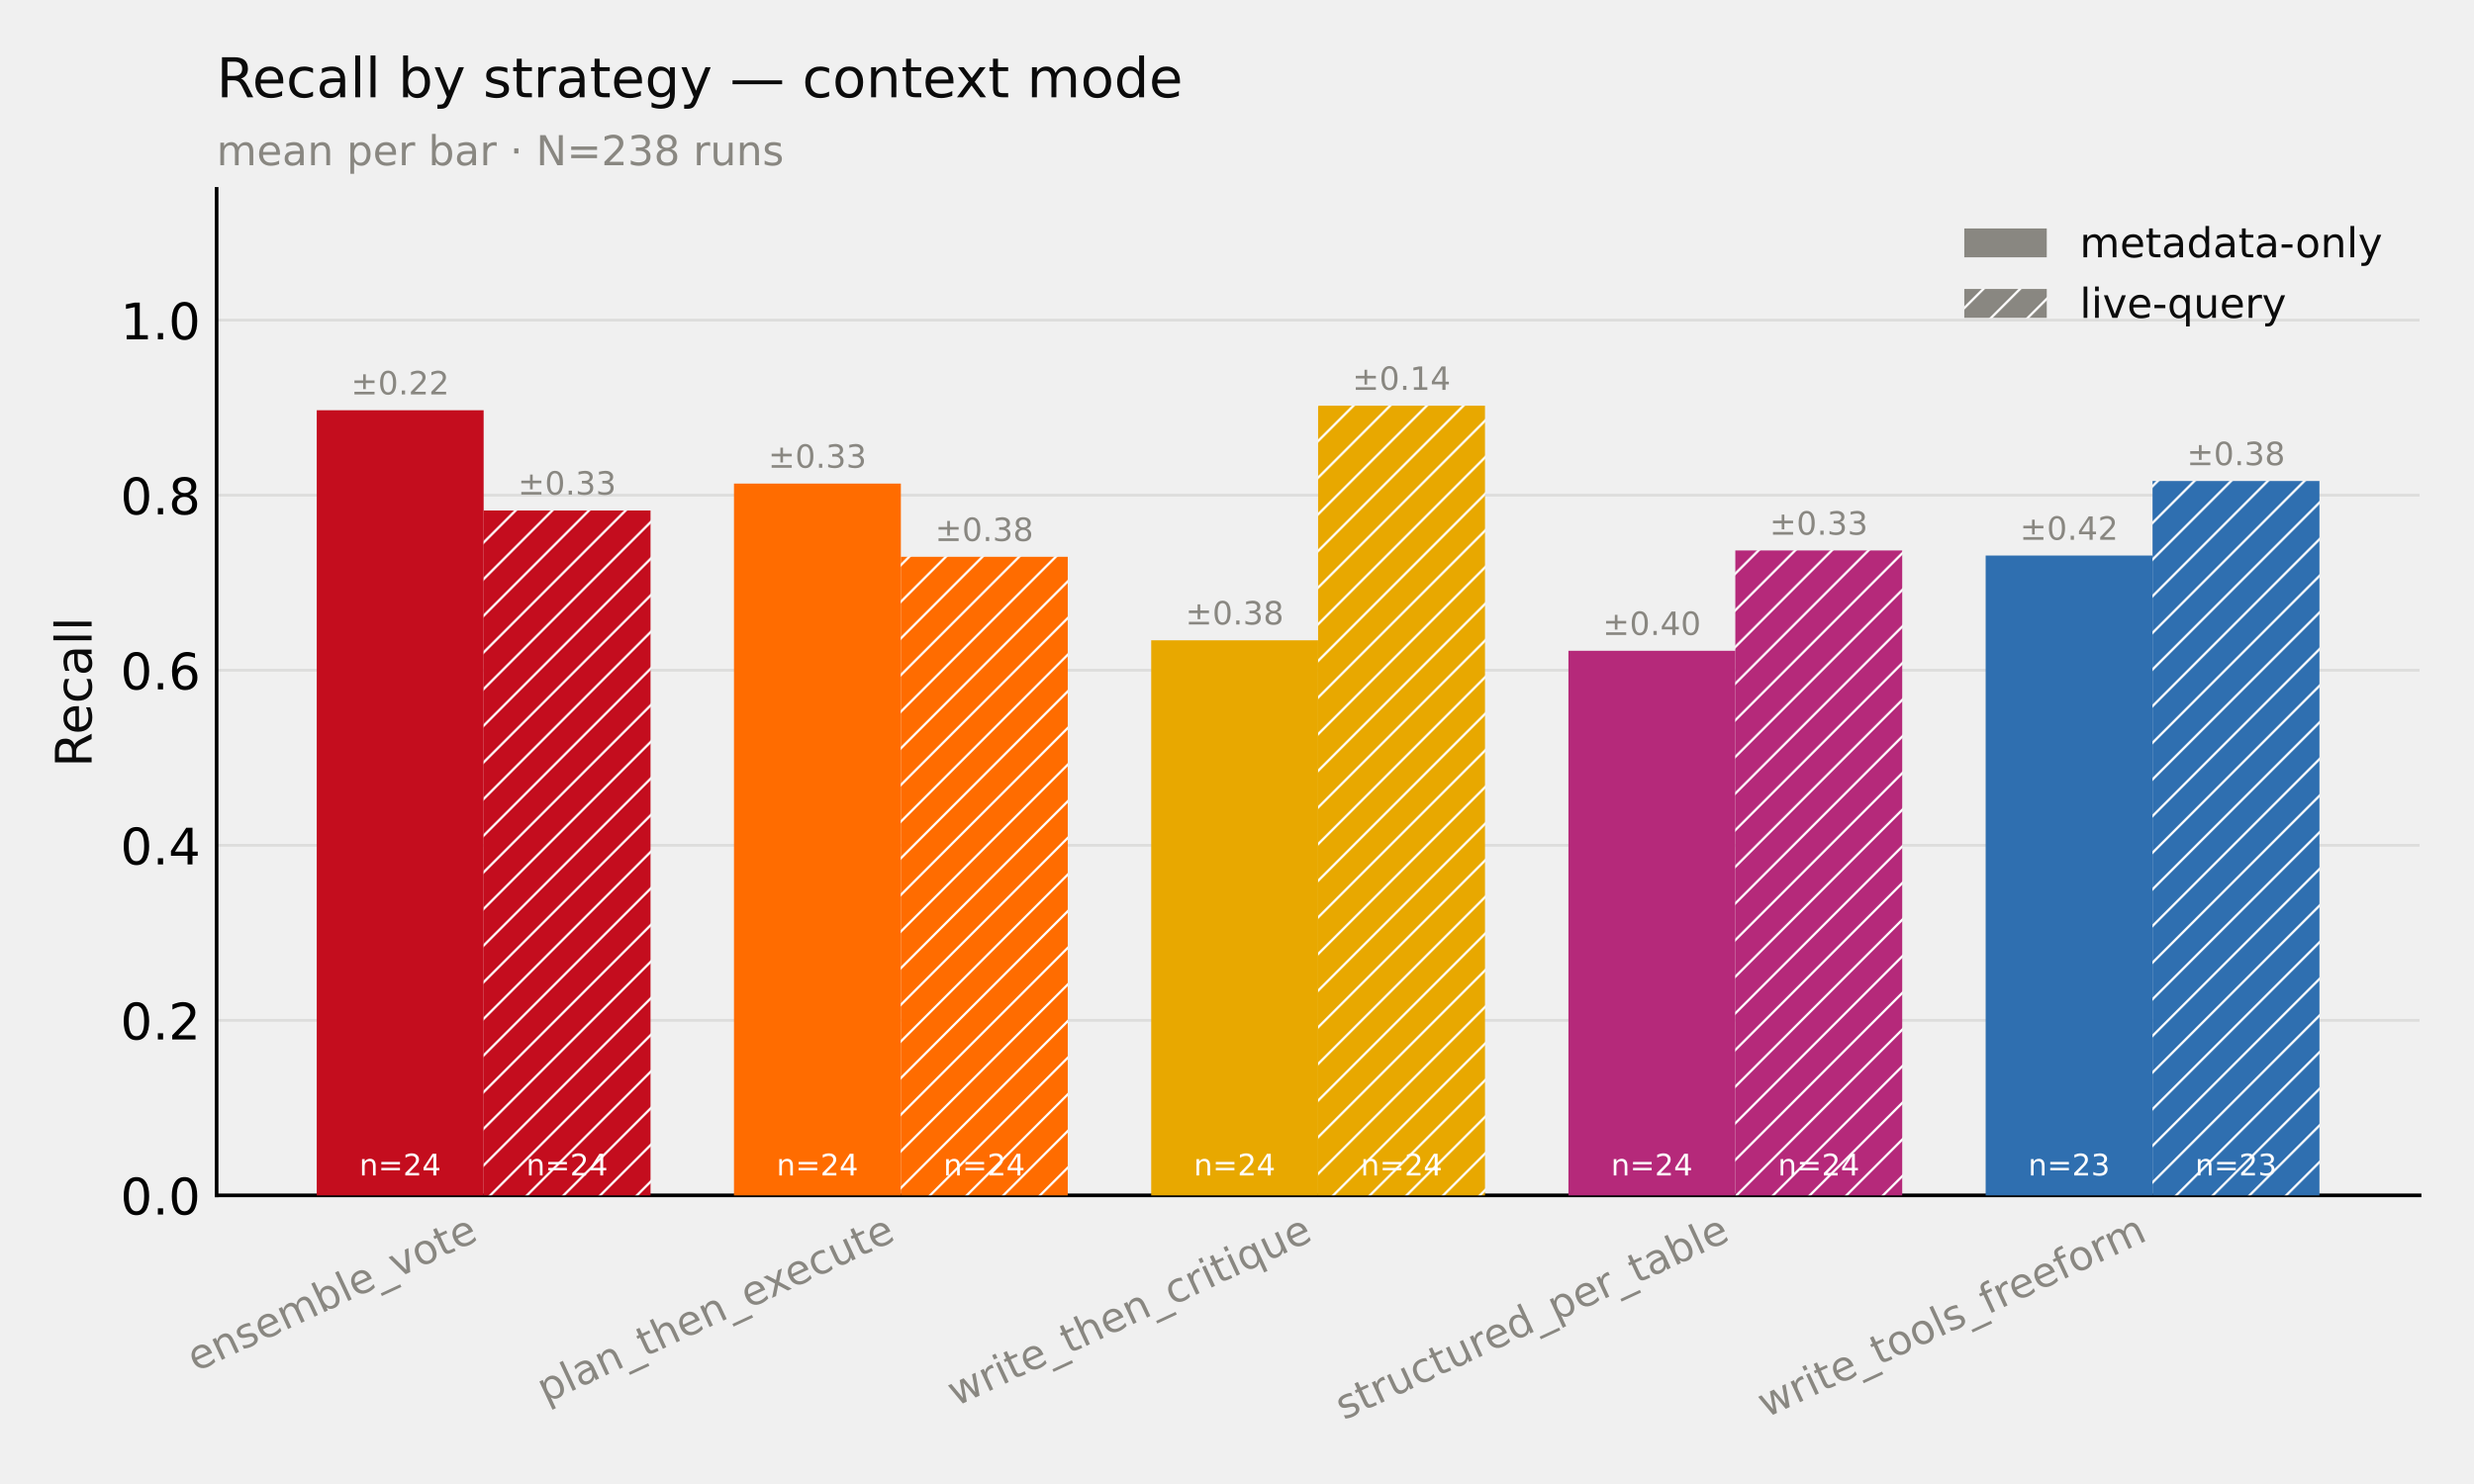
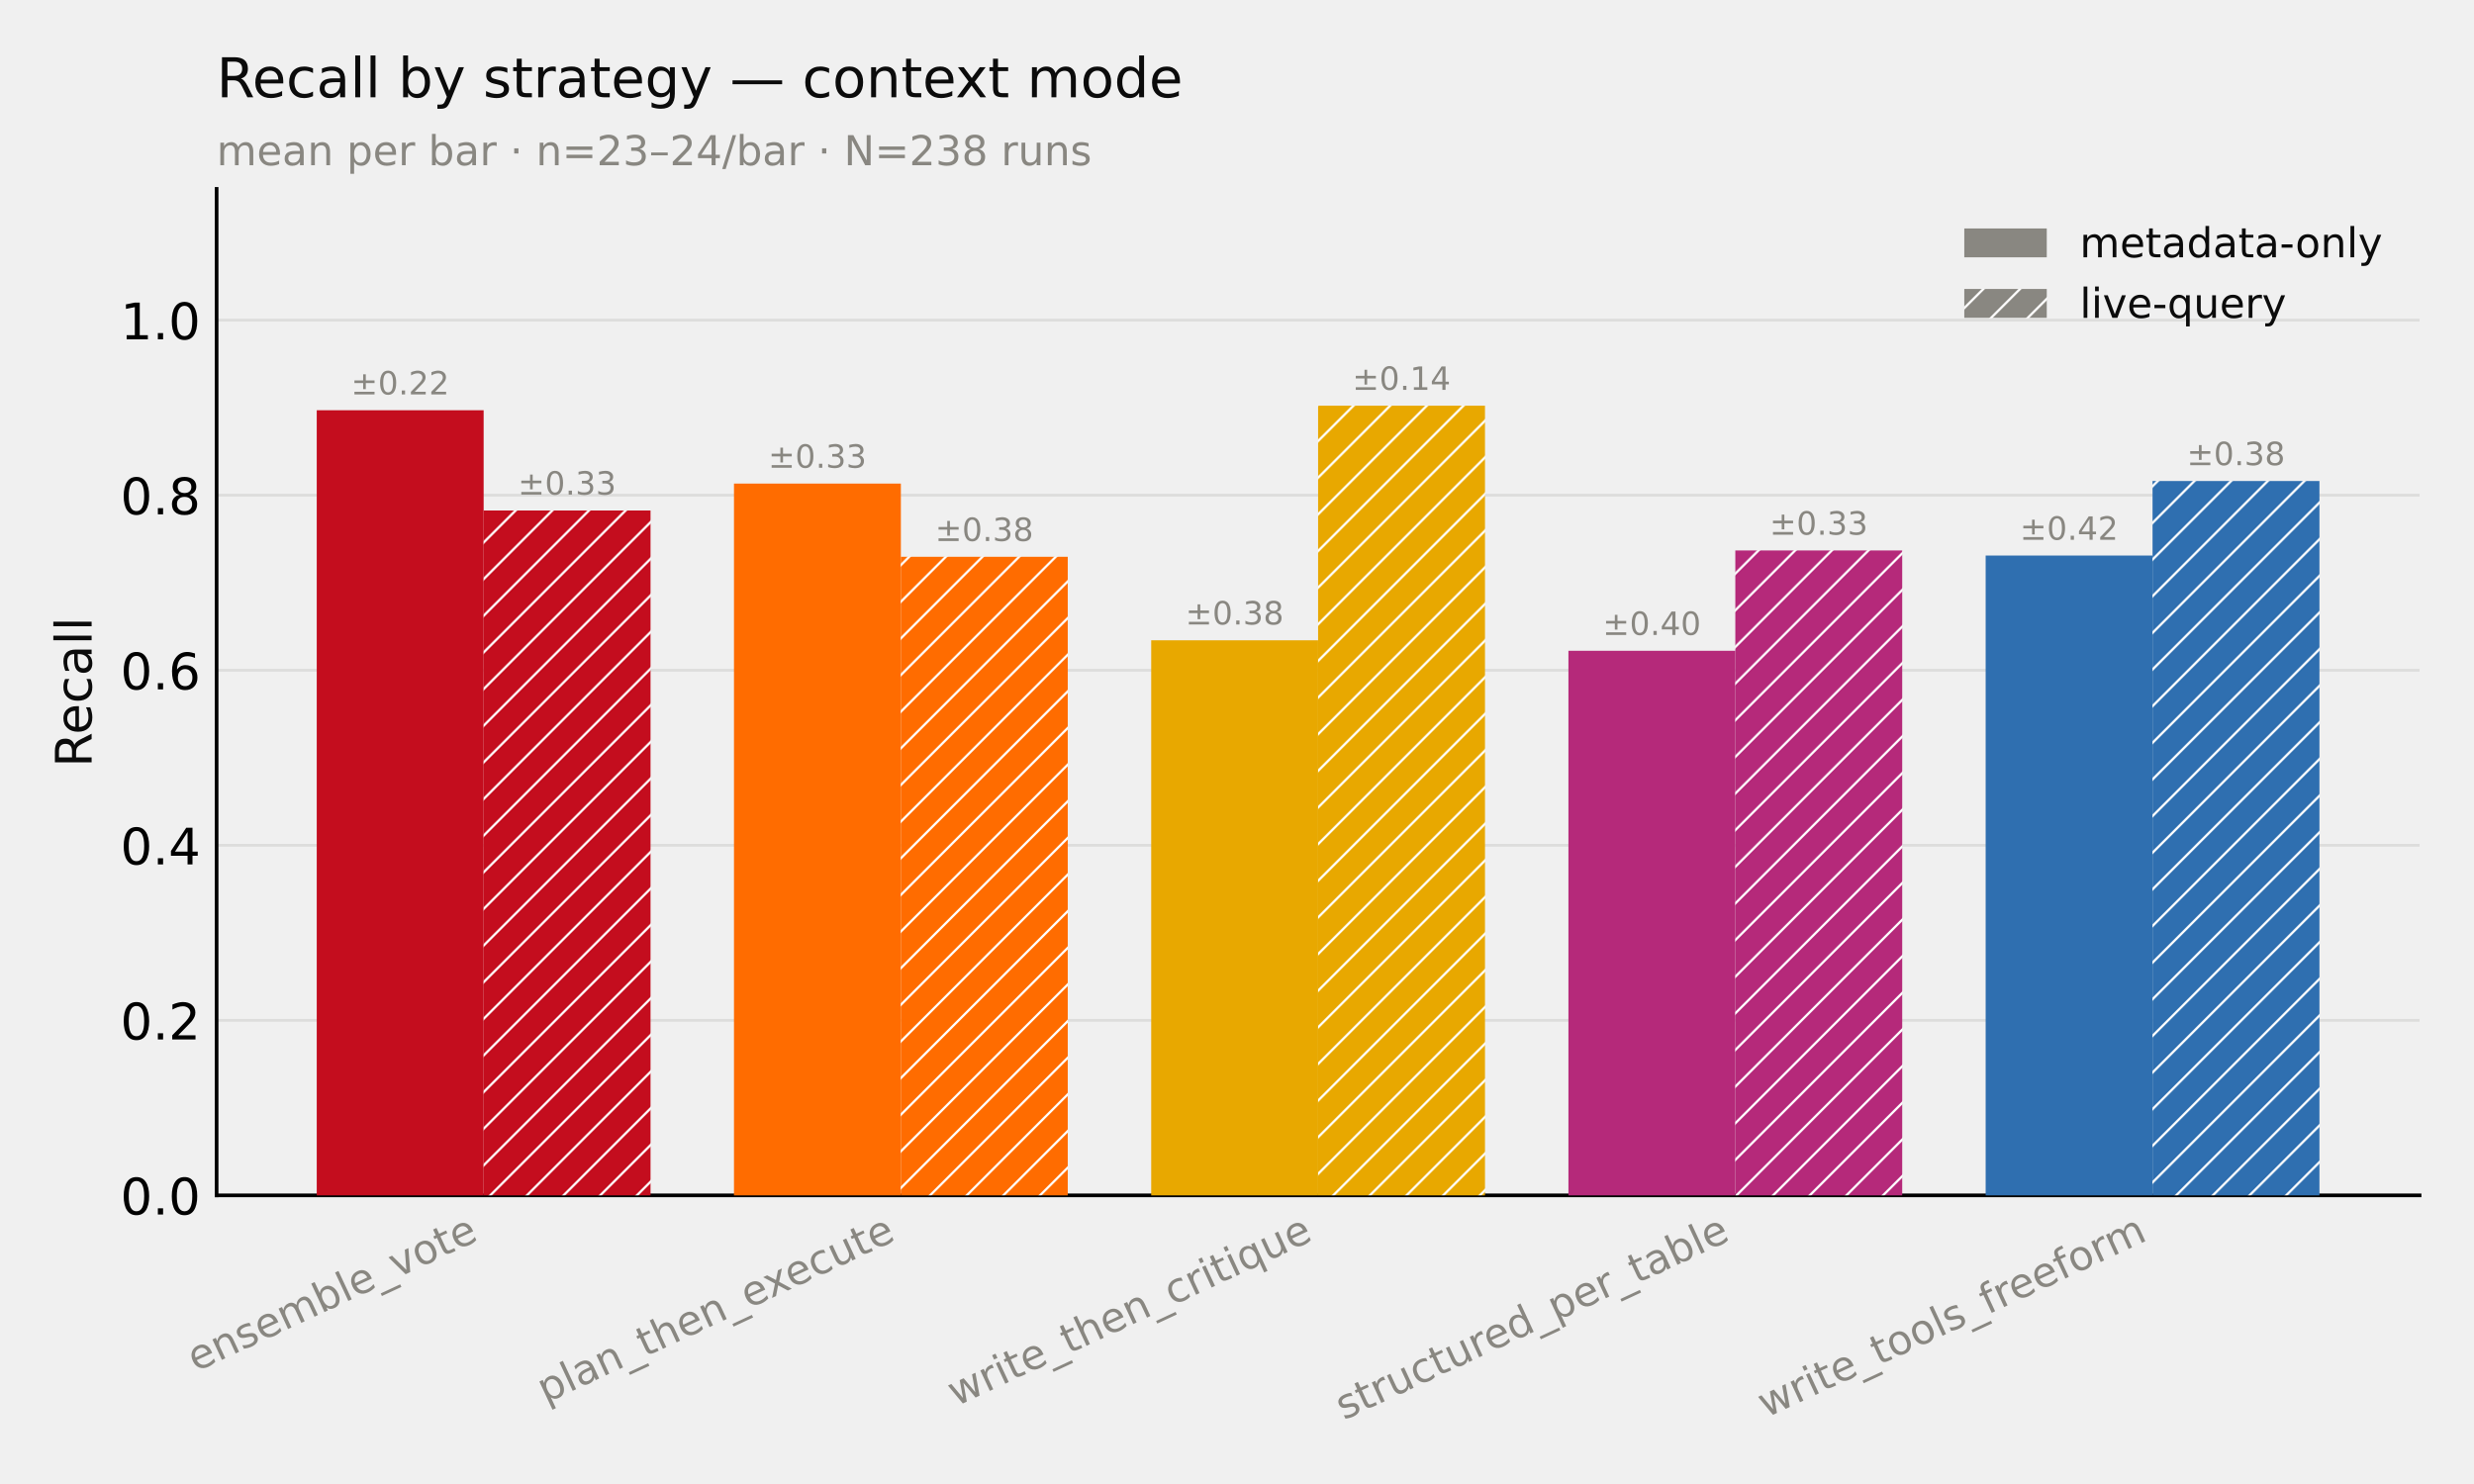
<svg xmlns="http://www.w3.org/2000/svg" width="540pt" height="324pt" viewBox="0 0 540 324" version="1.1">
  <defs>
    <style type="text/css">*{stroke-linejoin: round; stroke-linecap: butt}</style>
  </defs>
  <g id="figure_1">
    <g id="patch_1">
      <path d="M 0 324  L 540 324  L 540 0  L 0 0  L 0 324  z " style="fill: none" />
    </g>
    <g id="axes_1">
      <g id="patch_2">
        <path d="M 47.28 260.982  L 528.12 260.982  L 528.12 41.24  L 47.28 41.24  L 47.28 260.982  z " style="fill: none" />
      </g>
      <g id="matplotlib.axis_1">
        <g id="xtick_1">
          <g id="line2d_1" />
          <g id="text_1">
            <text style="font-size: 9px; font-family: 'DejaVu Sans', 'Bitstream Vera Sans', 'Computer Modern Sans Serif', 'Lucida Grande', 'Verdana', 'Geneva', 'Lucid', 'Arial', 'Helvetica', 'Avant Garde', sans-serif; fill: #898781" transform="translate(42.68812 299.5812) rotate(-25)">ensemble_vote</text>
          </g>
        </g>
        <g id="xtick_2">
          <g id="line2d_2" />
          <g id="text_2">
            <text style="font-size: 9px; font-family: 'DejaVu Sans', 'Bitstream Vera Sans', 'Computer Modern Sans Serif', 'Lucida Grande', 'Verdana', 'Geneva', 'Lucid', 'Arial', 'Helvetica', 'Avant Garde', sans-serif; fill: #898781" transform="translate(119.0716 306.4289) rotate(-25)">plan_then_execute</text>
          </g>
        </g>
        <g id="xtick_3">
          <g id="line2d_3" />
          <g id="text_3">
            <text style="font-size: 9px; font-family: 'DejaVu Sans', 'Bitstream Vera Sans', 'Computer Modern Sans Serif', 'Lucida Grande', 'Verdana', 'Geneva', 'Lucid', 'Arial', 'Helvetica', 'Avant Garde', sans-serif; fill: #898781" transform="translate(208.6499 307.1236) rotate(-25)">write_then_critique</text>
          </g>
        </g>
        <g id="xtick_4">
          <g id="line2d_4" />
          <g id="text_4">
            <text style="font-size: 9px; font-family: 'DejaVu Sans', 'Bitstream Vera Sans', 'Computer Modern Sans Serif', 'Lucida Grande', 'Verdana', 'Geneva', 'Lucid', 'Arial', 'Helvetica', 'Avant Garde', sans-serif; fill: #898781" transform="translate(293.3163 310.1088) rotate(-25)">structured_per_table</text>
          </g>
        </g>
        <g id="xtick_5">
          <g id="line2d_5" />
          <g id="text_5">
            <text style="font-size: 9px; font-family: 'DejaVu Sans', 'Bitstream Vera Sans', 'Computer Modern Sans Serif', 'Lucida Grande', 'Verdana', 'Geneva', 'Lucid', 'Arial', 'Helvetica', 'Avant Garde', sans-serif; fill: #898781" transform="translate(385.4843 309.5959) rotate(-25)">write_tools_freeform</text>
          </g>
        </g>
      </g>
      <g id="matplotlib.axis_2">
        <g id="ytick_1">
          <g id="line2d_6">
            <path d="M 47.28 260.982  L 528.12 260.982  " clip-path="url(#pf2c63553e9)" style="fill: none; stroke: #898781; stroke-opacity: 0.18; stroke-width: 0.6; stroke-linecap: square" />
          </g>
          <g id="line2d_7" />
          <g id="text_6">
            <text style="font-size: 11px; font-family: 'DejaVu Sans', 'Bitstream Vera Sans', 'Computer Modern Sans Serif', 'Lucida Grande', 'Verdana', 'Geneva', 'Lucid', 'Arial', 'Helvetica', 'Avant Garde', sans-serif; text-anchor: end" x="43.78" y="265.161" transform="rotate(-0 43.78 265.1614)">0.0</text>
          </g>
        </g>
        <g id="ytick_2">
          <g id="line2d_8">
            <path d="M 47.28 222.766  L 528.12 222.766  " clip-path="url(#pf2c63553e9)" style="fill: none; stroke: #898781; stroke-opacity: 0.18; stroke-width: 0.6; stroke-linecap: square" />
          </g>
          <g id="line2d_9" />
          <g id="text_7">
            <text style="font-size: 11px; font-family: 'DejaVu Sans', 'Bitstream Vera Sans', 'Computer Modern Sans Serif', 'Lucida Grande', 'Verdana', 'Geneva', 'Lucid', 'Arial', 'Helvetica', 'Avant Garde', sans-serif; text-anchor: end" x="43.78" y="226.945" transform="rotate(-0 43.78 226.9453)">0.2</text>
          </g>
        </g>
        <g id="ytick_3">
          <g id="line2d_10">
            <path d="M 47.28 184.55  L 528.12 184.55  " clip-path="url(#pf2c63553e9)" style="fill: none; stroke: #898781; stroke-opacity: 0.18; stroke-width: 0.6; stroke-linecap: square" />
          </g>
          <g id="line2d_11" />
          <g id="text_8">
            <text style="font-size: 11px; font-family: 'DejaVu Sans', 'Bitstream Vera Sans', 'Computer Modern Sans Serif', 'Lucida Grande', 'Verdana', 'Geneva', 'Lucid', 'Arial', 'Helvetica', 'Avant Garde', sans-serif; text-anchor: end" x="43.78" y="188.729" transform="rotate(-0 43.78 188.7293)">0.4</text>
          </g>
        </g>
        <g id="ytick_4">
          <g id="line2d_12">
            <path d="M 47.28 146.334  L 528.12 146.334  " clip-path="url(#pf2c63553e9)" style="fill: none; stroke: #898781; stroke-opacity: 0.18; stroke-width: 0.6; stroke-linecap: square" />
          </g>
          <g id="line2d_13" />
          <g id="text_9">
            <text style="font-size: 11px; font-family: 'DejaVu Sans', 'Bitstream Vera Sans', 'Computer Modern Sans Serif', 'Lucida Grande', 'Verdana', 'Geneva', 'Lucid', 'Arial', 'Helvetica', 'Avant Garde', sans-serif; text-anchor: end" x="43.78" y="150.513" transform="rotate(-0 43.78 150.5133)">0.6</text>
          </g>
        </g>
        <g id="ytick_5">
          <g id="line2d_14">
            <path d="M 47.28 108.118  L 528.12 108.118  " clip-path="url(#pf2c63553e9)" style="fill: none; stroke: #898781; stroke-opacity: 0.18; stroke-width: 0.6; stroke-linecap: square" />
          </g>
          <g id="line2d_15" />
          <g id="text_10">
            <text style="font-size: 11px; font-family: 'DejaVu Sans', 'Bitstream Vera Sans', 'Computer Modern Sans Serif', 'Lucida Grande', 'Verdana', 'Geneva', 'Lucid', 'Arial', 'Helvetica', 'Avant Garde', sans-serif; text-anchor: end" x="43.78" y="112.297" transform="rotate(-0 43.78 112.2972)">0.8</text>
          </g>
        </g>
        <g id="ytick_6">
          <g id="line2d_16">
            <path d="M 47.28 69.902  L 528.12 69.902  " clip-path="url(#pf2c63553e9)" style="fill: none; stroke: #898781; stroke-opacity: 0.18; stroke-width: 0.6; stroke-linecap: square" />
          </g>
          <g id="line2d_17" />
          <g id="text_11">
            <text style="font-size: 11px; font-family: 'DejaVu Sans', 'Bitstream Vera Sans', 'Computer Modern Sans Serif', 'Lucida Grande', 'Verdana', 'Geneva', 'Lucid', 'Arial', 'Helvetica', 'Avant Garde', sans-serif; text-anchor: end" x="43.78" y="74.081" transform="rotate(-0 43.78 74.08117)">1.0</text>
          </g>
        </g>
        <g id="text_12">
          <text style="font-size: 11px; font-family: 'DejaVu Sans', 'Bitstream Vera Sans', 'Computer Modern Sans Serif', 'Lucida Grande', 'Verdana', 'Geneva', 'Lucid', 'Arial', 'Helvetica', 'Avant Garde', sans-serif; text-anchor: middle; fill: #0b0b0b" x="19.999" y="151.111" transform="rotate(-90 19.99891 151.1111)">Recall</text>
        </g>
      </g>
      <g id="patch_3">
        <path d="M 47.28 260.982  L 47.28 41.24  " style="fill: none; stroke: #000000; stroke-width: 0.8; stroke-linejoin: miter; stroke-linecap: square" />
      </g>
      <g id="patch_4">
        <path d="M 47.28 260.982  L 528.12 260.982  " style="fill: none; stroke: #000000; stroke-width: 0.8; stroke-linejoin: miter; stroke-linecap: square" />
      </g>
      <g id="patch_5">
        <path d="M 69.136 260.982  L 105.564 260.982  L 105.564 89.574  L 69.136 89.574  z " clip-path="url(#pf2c63553e9)" style="fill: #c40d1e" />
      </g>
      <g id="patch_6">
        <path d="M 160.205 260.982  L 196.632 260.982  L 196.632 105.579  L 160.205 105.579  z " clip-path="url(#pf2c63553e9)" style="fill: #ff6c00" />
      </g>
      <g id="patch_7">
        <path d="M 251.273 260.982  L 287.7 260.982  L 287.7 139.798  L 251.273 139.798  z " clip-path="url(#pf2c63553e9)" style="fill: #e8a800" />
      </g>
      <g id="patch_8">
        <path d="M 342.341 260.982  L 378.768 260.982  L 378.768 142.078  L 342.341 142.078  z " clip-path="url(#pf2c63553e9)" style="fill: #b5297a" />
      </g>
      <g id="patch_9">
        <path d="M 433.409 260.982  L 469.836 260.982  L 469.836 121.298  L 433.409 121.298  z " clip-path="url(#pf2c63553e9)" style="fill: #2f6fb0" />
      </g>
      <g id="patch_10">
        <path d="M 105.564 260.982  L 141.991 260.982  L 141.991 111.452  L 105.564 111.452  z " clip-path="url(#pf2c63553e9)" style="fill: url(#h76be909257)" />
      </g>
      <g id="patch_11">
        <path d="M 196.632 260.982  L 233.059 260.982  L 233.059 121.571  L 196.632 121.571  z " clip-path="url(#pf2c63553e9)" style="fill: url(#h1bfc4a4b74)" />
      </g>
      <g id="patch_12">
        <path d="M 287.7 260.982  L 324.127 260.982  L 324.127 88.576  L 287.7 88.576  z " clip-path="url(#pf2c63553e9)" style="fill: url(#h9e0bf42240)" />
      </g>
      <g id="patch_13">
        <path d="M 378.768 260.982  L 415.195 260.982  L 415.195 120.188  L 378.768 120.188  z " clip-path="url(#pf2c63553e9)" style="fill: url(#he59ce5a9c2)" />
      </g>
      <g id="patch_14">
        <path d="M 469.836 260.982  L 506.264 260.982  L 506.264 105.016  L 469.836 105.016  z " clip-path="url(#pf2c63553e9)" style="fill: url(#h8806979efd)" />
      </g>
      <g id="text_13">
        <text style="font-size: 7px; font-family: 'DejaVu Sans', 'Bitstream Vera Sans', 'Computer Modern Sans Serif', 'Lucida Grande', 'Verdana', 'Geneva', 'Lucid', 'Arial', 'Helvetica', 'Avant Garde', sans-serif; text-anchor: middle; fill: #898781" x="87.35" y="86.118" transform="rotate(-0 87.35 86.11774)">±0.22</text>
      </g>
      <g id="text_14">
        <text style="font-size: 7px; font-family: 'DejaVu Sans', 'Bitstream Vera Sans', 'Computer Modern Sans Serif', 'Lucida Grande', 'Verdana', 'Geneva', 'Lucid', 'Arial', 'Helvetica', 'Avant Garde', sans-serif; text-anchor: middle; fill: #898781" x="178.418" y="102.123" transform="rotate(-0 178.4182 102.1233)">±0.33</text>
      </g>
      <g id="text_15">
        <text style="font-size: 7px; font-family: 'DejaVu Sans', 'Bitstream Vera Sans', 'Computer Modern Sans Serif', 'Lucida Grande', 'Verdana', 'Geneva', 'Lucid', 'Arial', 'Helvetica', 'Avant Garde', sans-serif; text-anchor: middle; fill: #898781" x="269.486" y="136.343" transform="rotate(-0 269.4864 136.3426)">±0.38</text>
      </g>
      <g id="text_16">
        <text style="font-size: 7px; font-family: 'DejaVu Sans', 'Bitstream Vera Sans', 'Computer Modern Sans Serif', 'Lucida Grande', 'Verdana', 'Geneva', 'Lucid', 'Arial', 'Helvetica', 'Avant Garde', sans-serif; text-anchor: middle; fill: #898781" x="360.555" y="138.622" transform="rotate(-0 360.5545 138.6219)">±0.40</text>
      </g>
      <g id="text_17">
        <text style="font-size: 7px; font-family: 'DejaVu Sans', 'Bitstream Vera Sans', 'Computer Modern Sans Serif', 'Lucida Grande', 'Verdana', 'Geneva', 'Lucid', 'Arial', 'Helvetica', 'Avant Garde', sans-serif; text-anchor: middle; fill: #898781" x="451.623" y="117.842" transform="rotate(-0 451.6227 117.8422)">±0.42</text>
      </g>
      <g id="text_18">
        <text style="font-size: 7px; font-family: 'DejaVu Sans', 'Bitstream Vera Sans', 'Computer Modern Sans Serif', 'Lucida Grande', 'Verdana', 'Geneva', 'Lucid', 'Arial', 'Helvetica', 'Avant Garde', sans-serif; text-anchor: middle; fill: #898781" x="123.777" y="107.996" transform="rotate(-0 123.7773 107.9958)">±0.33</text>
      </g>
      <g id="text_19">
        <text style="font-size: 7px; font-family: 'DejaVu Sans', 'Bitstream Vera Sans', 'Computer Modern Sans Serif', 'Lucida Grande', 'Verdana', 'Geneva', 'Lucid', 'Arial', 'Helvetica', 'Avant Garde', sans-serif; text-anchor: middle; fill: #898781" x="214.845" y="118.115" transform="rotate(-0 214.8455 118.1151)">±0.38</text>
      </g>
      <g id="text_20">
        <text style="font-size: 7px; font-family: 'DejaVu Sans', 'Bitstream Vera Sans', 'Computer Modern Sans Serif', 'Lucida Grande', 'Verdana', 'Geneva', 'Lucid', 'Arial', 'Helvetica', 'Avant Garde', sans-serif; text-anchor: middle; fill: #898781" x="305.914" y="85.121" transform="rotate(-0 305.9136 85.12056)">±0.14</text>
      </g>
      <g id="text_21">
        <text style="font-size: 7px; font-family: 'DejaVu Sans', 'Bitstream Vera Sans', 'Computer Modern Sans Serif', 'Lucida Grande', 'Verdana', 'Geneva', 'Lucid', 'Arial', 'Helvetica', 'Avant Garde', sans-serif; text-anchor: middle; fill: #898781" x="396.982" y="116.733" transform="rotate(-0 396.9818 116.7325)">±0.33</text>
      </g>
      <g id="text_22">
        <text style="font-size: 7px; font-family: 'DejaVu Sans', 'Bitstream Vera Sans', 'Computer Modern Sans Serif', 'Lucida Grande', 'Verdana', 'Geneva', 'Lucid', 'Arial', 'Helvetica', 'Avant Garde', sans-serif; text-anchor: middle; fill: #898781" x="488.05" y="101.56" transform="rotate(-0 488.05 101.5604)">±0.38</text>
      </g>
      <g id="text_23">
-         <text style="font-size: 9px; font-family: 'DejaVu Sans', 'Bitstream Vera Sans', 'Computer Modern Sans Serif', 'Lucida Grande', 'Verdana', 'Geneva', 'Lucid', 'Arial', 'Helvetica', 'Avant Garde', sans-serif; text-anchor: start; fill: #898781" x="47.28" y="36.072" transform="rotate(-0 47.28 36.07215)">mean per bar · N=238 runs</text>
+         <text style="font-size: 9px; font-family: 'DejaVu Sans', 'Bitstream Vera Sans', 'Computer Modern Sans Serif', 'Lucida Grande', 'Verdana', 'Geneva', 'Lucid', 'Arial', 'Helvetica', 'Avant Garde', sans-serif; text-anchor: start; fill: #898781" x="47.28" y="36.072" transform="rotate(-0 47.28 36.07215)">mean per bar · n=23–24/bar · N=238 runs</text>
      </g>
      <g id="text_24">
        <text style="font-size: 12px; font-family: 'DejaVu Sans', 'Bitstream Vera Sans', 'Computer Modern Sans Serif', 'Lucida Grande', 'Verdana', 'Geneva', 'Lucid', 'Arial', 'Helvetica', 'Avant Garde', sans-serif; text-anchor: start; fill: #0b0b0b" x="47.28" y="21.24" transform="rotate(-0 47.28 21.24)">Recall by strategy — context mode</text>
-       </g>
-       <g id="text_25">
-         <text style="font-size: 6.5px; font-family: 'DejaVu Sans', 'Bitstream Vera Sans', 'Computer Modern Sans Serif', 'Lucida Grande', 'Verdana', 'Geneva', 'Lucid', 'Arial', 'Helvetica', 'Avant Garde', sans-serif; text-anchor: middle; fill: #ffffff" x="87.35" y="256.63" transform="rotate(-0 87.35 256.6304)">n=24</text>
-       </g>
-       <g id="text_26">
-         <text style="font-size: 6.5px; font-family: 'DejaVu Sans', 'Bitstream Vera Sans', 'Computer Modern Sans Serif', 'Lucida Grande', 'Verdana', 'Geneva', 'Lucid', 'Arial', 'Helvetica', 'Avant Garde', sans-serif; text-anchor: middle; fill: #ffffff" x="178.418" y="256.63" transform="rotate(-0 178.4182 256.6304)">n=24</text>
-       </g>
-       <g id="text_27">
-         <text style="font-size: 6.5px; font-family: 'DejaVu Sans', 'Bitstream Vera Sans', 'Computer Modern Sans Serif', 'Lucida Grande', 'Verdana', 'Geneva', 'Lucid', 'Arial', 'Helvetica', 'Avant Garde', sans-serif; text-anchor: middle; fill: #ffffff" x="269.486" y="256.63" transform="rotate(-0 269.4864 256.6304)">n=24</text>
-       </g>
-       <g id="text_28">
-         <text style="font-size: 6.5px; font-family: 'DejaVu Sans', 'Bitstream Vera Sans', 'Computer Modern Sans Serif', 'Lucida Grande', 'Verdana', 'Geneva', 'Lucid', 'Arial', 'Helvetica', 'Avant Garde', sans-serif; text-anchor: middle; fill: #ffffff" x="360.555" y="256.63" transform="rotate(-0 360.5545 256.6304)">n=24</text>
-       </g>
-       <g id="text_29">
-         <text style="font-size: 6.5px; font-family: 'DejaVu Sans', 'Bitstream Vera Sans', 'Computer Modern Sans Serif', 'Lucida Grande', 'Verdana', 'Geneva', 'Lucid', 'Arial', 'Helvetica', 'Avant Garde', sans-serif; text-anchor: middle; fill: #ffffff" x="451.623" y="256.63" transform="rotate(-0 451.6227 256.6304)">n=23</text>
-       </g>
-       <g id="text_30">
-         <text style="font-size: 6.5px; font-family: 'DejaVu Sans', 'Bitstream Vera Sans', 'Computer Modern Sans Serif', 'Lucida Grande', 'Verdana', 'Geneva', 'Lucid', 'Arial', 'Helvetica', 'Avant Garde', sans-serif; text-anchor: middle; fill: #ffffff" x="123.777" y="256.63" transform="rotate(-0 123.7773 256.6304)">n=24</text>
-       </g>
-       <g id="text_31">
-         <text style="font-size: 6.5px; font-family: 'DejaVu Sans', 'Bitstream Vera Sans', 'Computer Modern Sans Serif', 'Lucida Grande', 'Verdana', 'Geneva', 'Lucid', 'Arial', 'Helvetica', 'Avant Garde', sans-serif; text-anchor: middle; fill: #ffffff" x="214.845" y="256.63" transform="rotate(-0 214.8455 256.6304)">n=24</text>
-       </g>
-       <g id="text_32">
-         <text style="font-size: 6.5px; font-family: 'DejaVu Sans', 'Bitstream Vera Sans', 'Computer Modern Sans Serif', 'Lucida Grande', 'Verdana', 'Geneva', 'Lucid', 'Arial', 'Helvetica', 'Avant Garde', sans-serif; text-anchor: middle; fill: #ffffff" x="305.914" y="256.63" transform="rotate(-0 305.9136 256.6304)">n=24</text>
-       </g>
-       <g id="text_33">
-         <text style="font-size: 6.5px; font-family: 'DejaVu Sans', 'Bitstream Vera Sans', 'Computer Modern Sans Serif', 'Lucida Grande', 'Verdana', 'Geneva', 'Lucid', 'Arial', 'Helvetica', 'Avant Garde', sans-serif; text-anchor: middle; fill: #ffffff" x="396.982" y="256.63" transform="rotate(-0 396.9818 256.6304)">n=24</text>
-       </g>
-       <g id="text_34">
-         <text style="font-size: 6.5px; font-family: 'DejaVu Sans', 'Bitstream Vera Sans', 'Computer Modern Sans Serif', 'Lucida Grande', 'Verdana', 'Geneva', 'Lucid', 'Arial', 'Helvetica', 'Avant Garde', sans-serif; text-anchor: middle; fill: #ffffff" x="488.05" y="256.63" transform="rotate(-0 488.05 256.6304)">n=23</text>
      </g>
      <g id="legend_1">
        <g id="patch_15">
          <path d="M 428.746 56.179  L 446.746 56.179  L 446.746 49.879  L 428.746 49.879  z " style="fill: #898781" />
        </g>
-         <g id="text_35">
+         <g id="text_25">
          <text style="font-size: 9px; font-family: 'DejaVu Sans', 'Bitstream Vera Sans', 'Computer Modern Sans Serif', 'Lucida Grande', 'Verdana', 'Geneva', 'Lucid', 'Arial', 'Helvetica', 'Avant Garde', sans-serif; text-anchor: start; fill: #0b0b0b" x="453.946" y="56.179" transform="rotate(-0 453.9459 56.17859)">metadata-only</text>
        </g>
        <g id="patch_16">
          <path d="M 428.746 69.389  L 446.746 69.389  L 446.746 63.089  L 428.746 63.089  z " style="fill: url(#hccc585c286)" />
        </g>
-         <g id="text_36">
+         <g id="text_26">
          <text style="font-size: 9px; font-family: 'DejaVu Sans', 'Bitstream Vera Sans', 'Computer Modern Sans Serif', 'Lucida Grande', 'Verdana', 'Geneva', 'Lucid', 'Arial', 'Helvetica', 'Avant Garde', sans-serif; text-anchor: start; fill: #0b0b0b" x="453.946" y="69.389" transform="rotate(-0 453.9459 69.38891)">live-query</text>
        </g>
      </g>
    </g>
  </g>
  <defs>
    <clipPath id="pf2c63553e9">
      <rect x="47.28" y="41.24" width="480.84" height="219.742" />
    </clipPath>
  </defs>
  <defs>
    <pattern id="h76be909257" patternUnits="userSpaceOnUse" x="0" y="0" width="72" height="72">
      <rect x="0" y="0" width="73" height="73" fill="#c40d1e" />
      <path d="M -36 36  L 36 -36  M -32 40  L 40 -32  M -28 44  L 44 -28  M -24 48  L 48 -24  M -20 52  L 52 -20  M -16 56  L 56 -16  M -12 60  L 60 -12  M -8 64  L 64 -8  M -4 68  L 68 -4  M 0 72  L 72 0  M 4 76  L 76 4  M 8 80  L 80 8  M 12 84  L 84 12  M 16 88  L 88 16  M 20 92  L 92 20  M 24 96  L 96 24  M 28 100  L 100 28  M 32 104  L 104 32  M 36 108  L 108 36  " style="fill: #ffffff; stroke: #ffffff; stroke-width: 0.5; stroke-linecap: butt; stroke-linejoin: miter" />
    </pattern>
    <pattern id="h1bfc4a4b74" patternUnits="userSpaceOnUse" x="0" y="0" width="72" height="72">
      <rect x="0" y="0" width="73" height="73" fill="#ff6c00" />
      <path d="M -36 36  L 36 -36  M -32 40  L 40 -32  M -28 44  L 44 -28  M -24 48  L 48 -24  M -20 52  L 52 -20  M -16 56  L 56 -16  M -12 60  L 60 -12  M -8 64  L 64 -8  M -4 68  L 68 -4  M 0 72  L 72 0  M 4 76  L 76 4  M 8 80  L 80 8  M 12 84  L 84 12  M 16 88  L 88 16  M 20 92  L 92 20  M 24 96  L 96 24  M 28 100  L 100 28  M 32 104  L 104 32  M 36 108  L 108 36  " style="fill: #ffffff; stroke: #ffffff; stroke-width: 0.5; stroke-linecap: butt; stroke-linejoin: miter" />
    </pattern>
    <pattern id="h9e0bf42240" patternUnits="userSpaceOnUse" x="0" y="0" width="72" height="72">
      <rect x="0" y="0" width="73" height="73" fill="#e8a800" />
      <path d="M -36 36  L 36 -36  M -32 40  L 40 -32  M -28 44  L 44 -28  M -24 48  L 48 -24  M -20 52  L 52 -20  M -16 56  L 56 -16  M -12 60  L 60 -12  M -8 64  L 64 -8  M -4 68  L 68 -4  M 0 72  L 72 0  M 4 76  L 76 4  M 8 80  L 80 8  M 12 84  L 84 12  M 16 88  L 88 16  M 20 92  L 92 20  M 24 96  L 96 24  M 28 100  L 100 28  M 32 104  L 104 32  M 36 108  L 108 36  " style="fill: #ffffff; stroke: #ffffff; stroke-width: 0.5; stroke-linecap: butt; stroke-linejoin: miter" />
    </pattern>
    <pattern id="he59ce5a9c2" patternUnits="userSpaceOnUse" x="0" y="0" width="72" height="72">
      <rect x="0" y="0" width="73" height="73" fill="#b5297a" />
      <path d="M -36 36  L 36 -36  M -32 40  L 40 -32  M -28 44  L 44 -28  M -24 48  L 48 -24  M -20 52  L 52 -20  M -16 56  L 56 -16  M -12 60  L 60 -12  M -8 64  L 64 -8  M -4 68  L 68 -4  M 0 72  L 72 0  M 4 76  L 76 4  M 8 80  L 80 8  M 12 84  L 84 12  M 16 88  L 88 16  M 20 92  L 92 20  M 24 96  L 96 24  M 28 100  L 100 28  M 32 104  L 104 32  M 36 108  L 108 36  " style="fill: #ffffff; stroke: #ffffff; stroke-width: 0.5; stroke-linecap: butt; stroke-linejoin: miter" />
    </pattern>
    <pattern id="h8806979efd" patternUnits="userSpaceOnUse" x="0" y="0" width="72" height="72">
      <rect x="0" y="0" width="73" height="73" fill="#2f6fb0" />
      <path d="M -36 36  L 36 -36  M -32 40  L 40 -32  M -28 44  L 44 -28  M -24 48  L 48 -24  M -20 52  L 52 -20  M -16 56  L 56 -16  M -12 60  L 60 -12  M -8 64  L 64 -8  M -4 68  L 68 -4  M 0 72  L 72 0  M 4 76  L 76 4  M 8 80  L 80 8  M 12 84  L 84 12  M 16 88  L 88 16  M 20 92  L 92 20  M 24 96  L 96 24  M 28 100  L 100 28  M 32 104  L 104 32  M 36 108  L 108 36  " style="fill: #ffffff; stroke: #ffffff; stroke-width: 0.5; stroke-linecap: butt; stroke-linejoin: miter" />
    </pattern>
    <pattern id="hccc585c286" patternUnits="userSpaceOnUse" x="0" y="0" width="72" height="72">
      <rect x="0" y="0" width="73" height="73" fill="#898781" />
      <path d="M -36 36  L 36 -36  M -32 40  L 40 -32  M -28 44  L 44 -28  M -24 48  L 48 -24  M -20 52  L 52 -20  M -16 56  L 56 -16  M -12 60  L 60 -12  M -8 64  L 64 -8  M -4 68  L 68 -4  M 0 72  L 72 0  M 4 76  L 76 4  M 8 80  L 80 8  M 12 84  L 84 12  M 16 88  L 88 16  M 20 92  L 92 20  M 24 96  L 96 24  M 28 100  L 100 28  M 32 104  L 104 32  M 36 108  L 108 36  " style="fill: #ffffff; stroke: #ffffff; stroke-width: 0.5; stroke-linecap: butt; stroke-linejoin: miter" />
    </pattern>
  </defs>
</svg>
